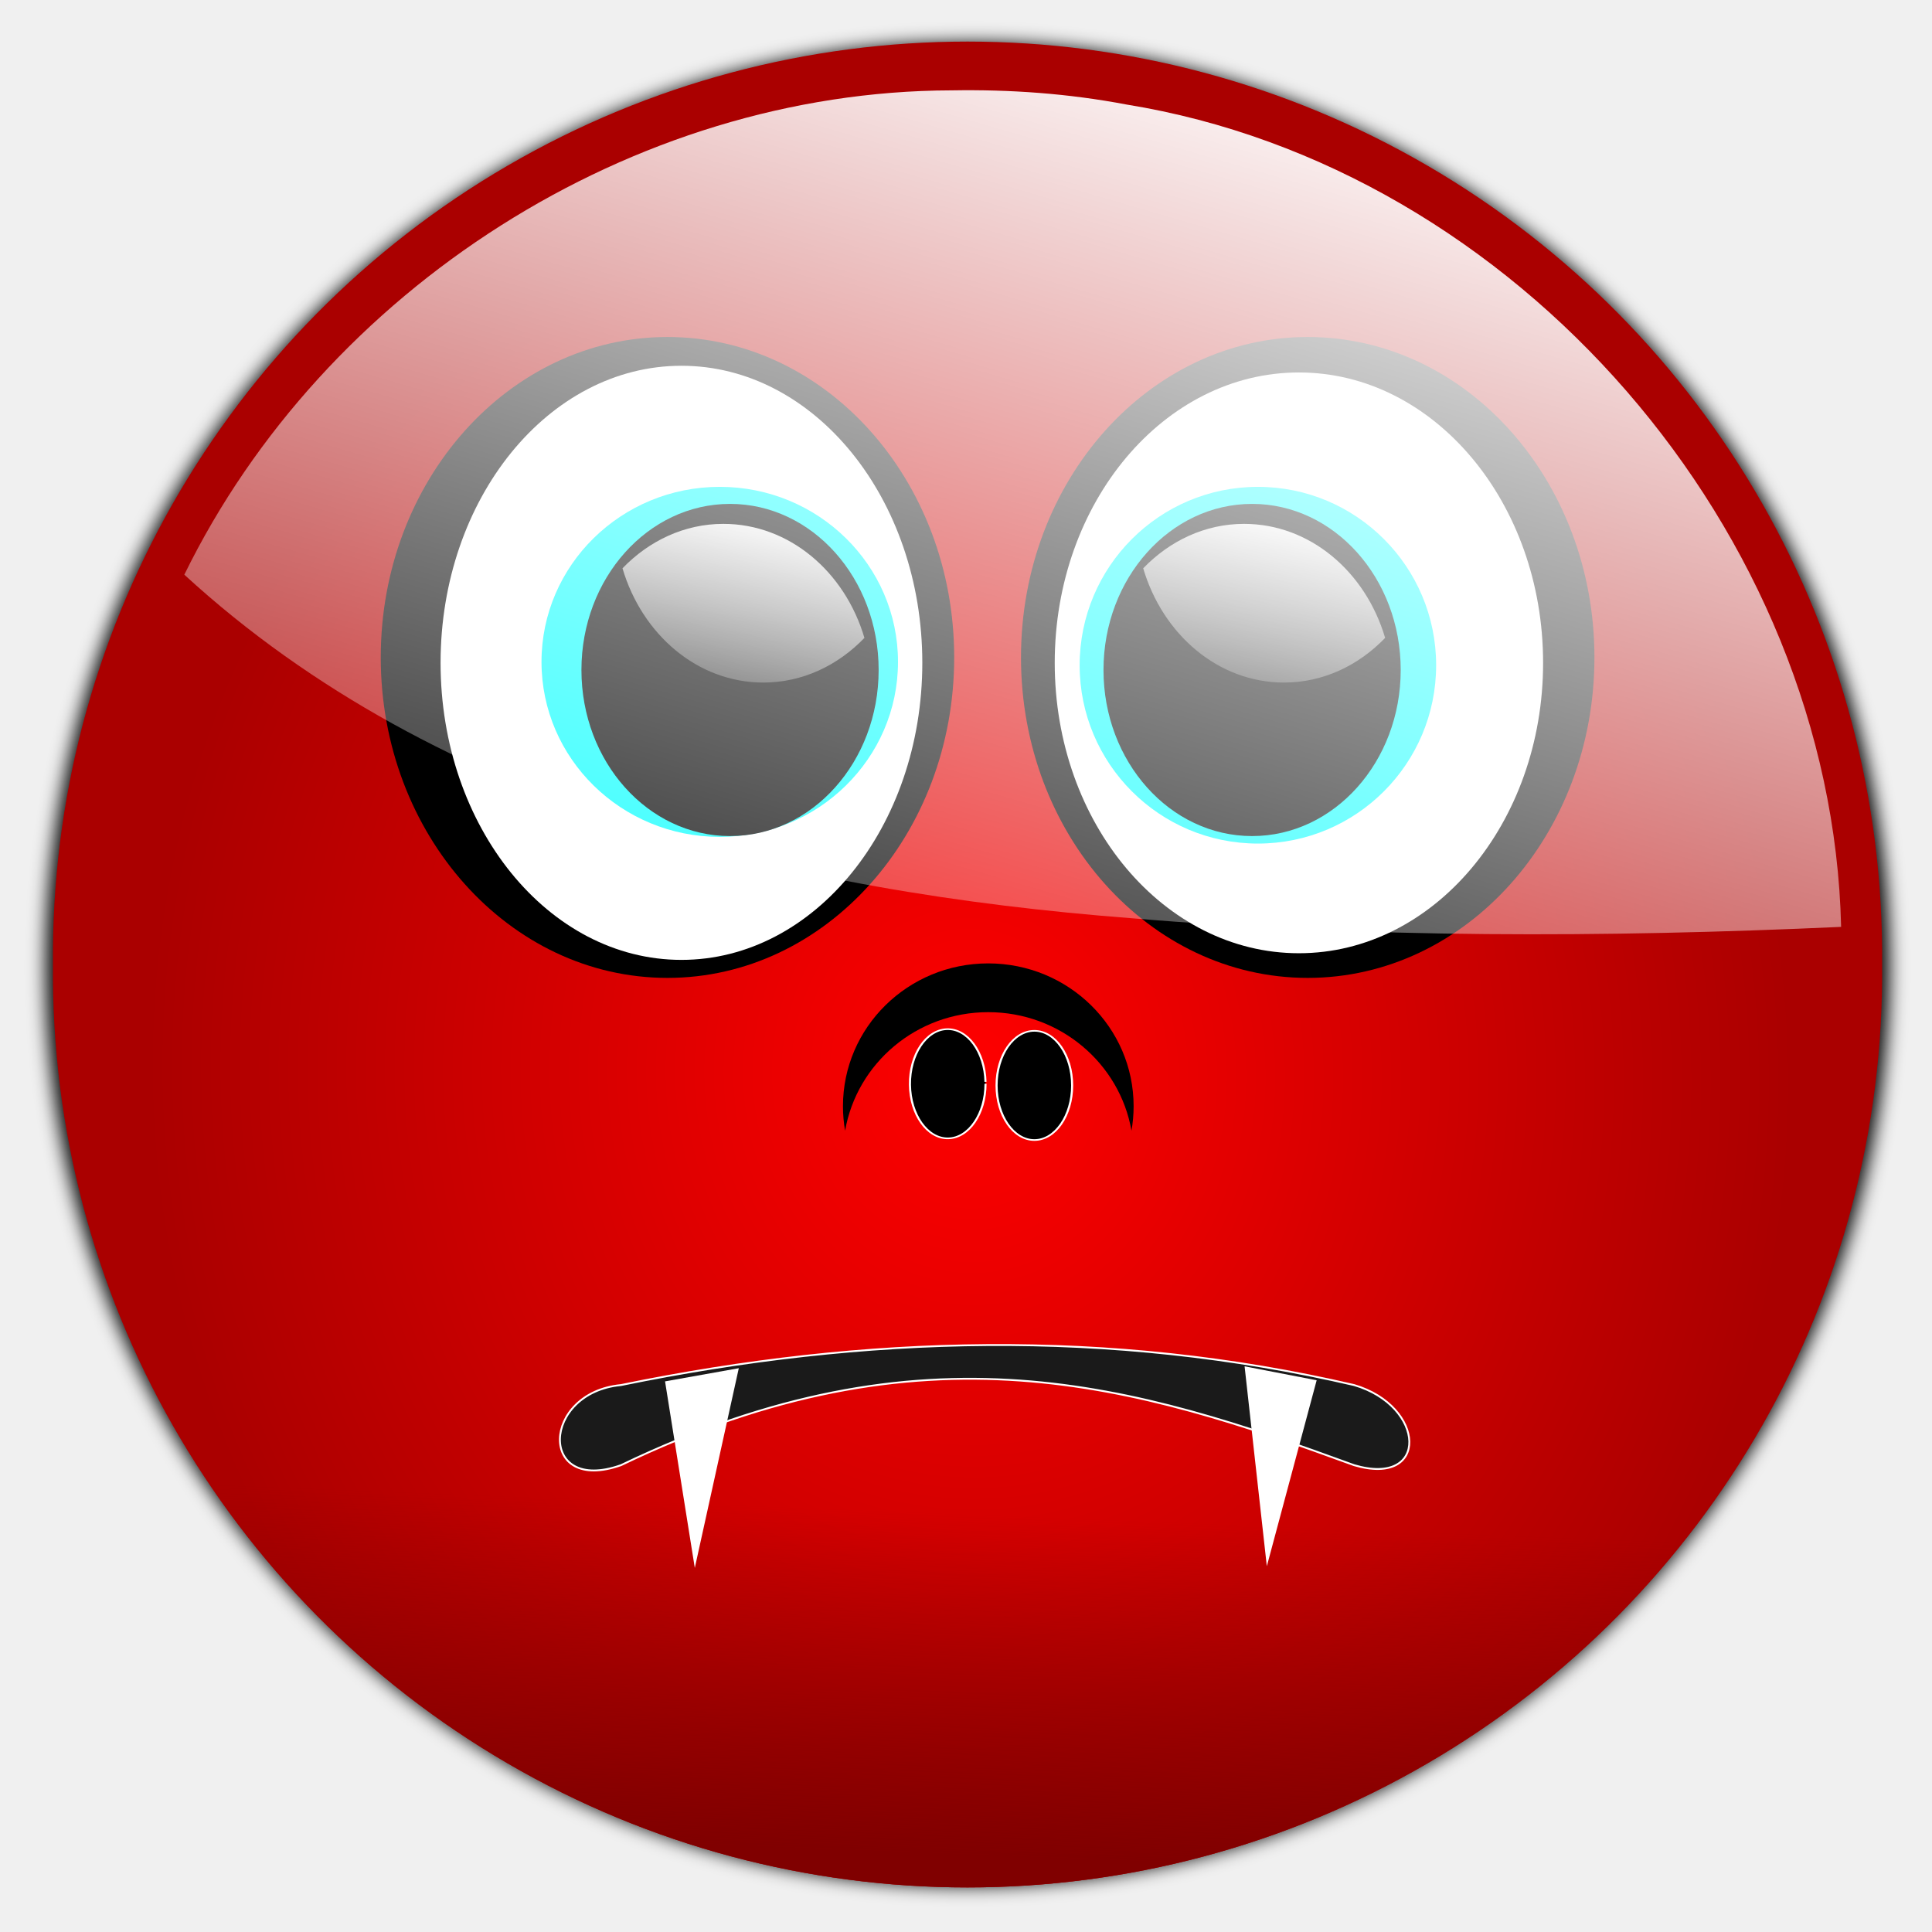
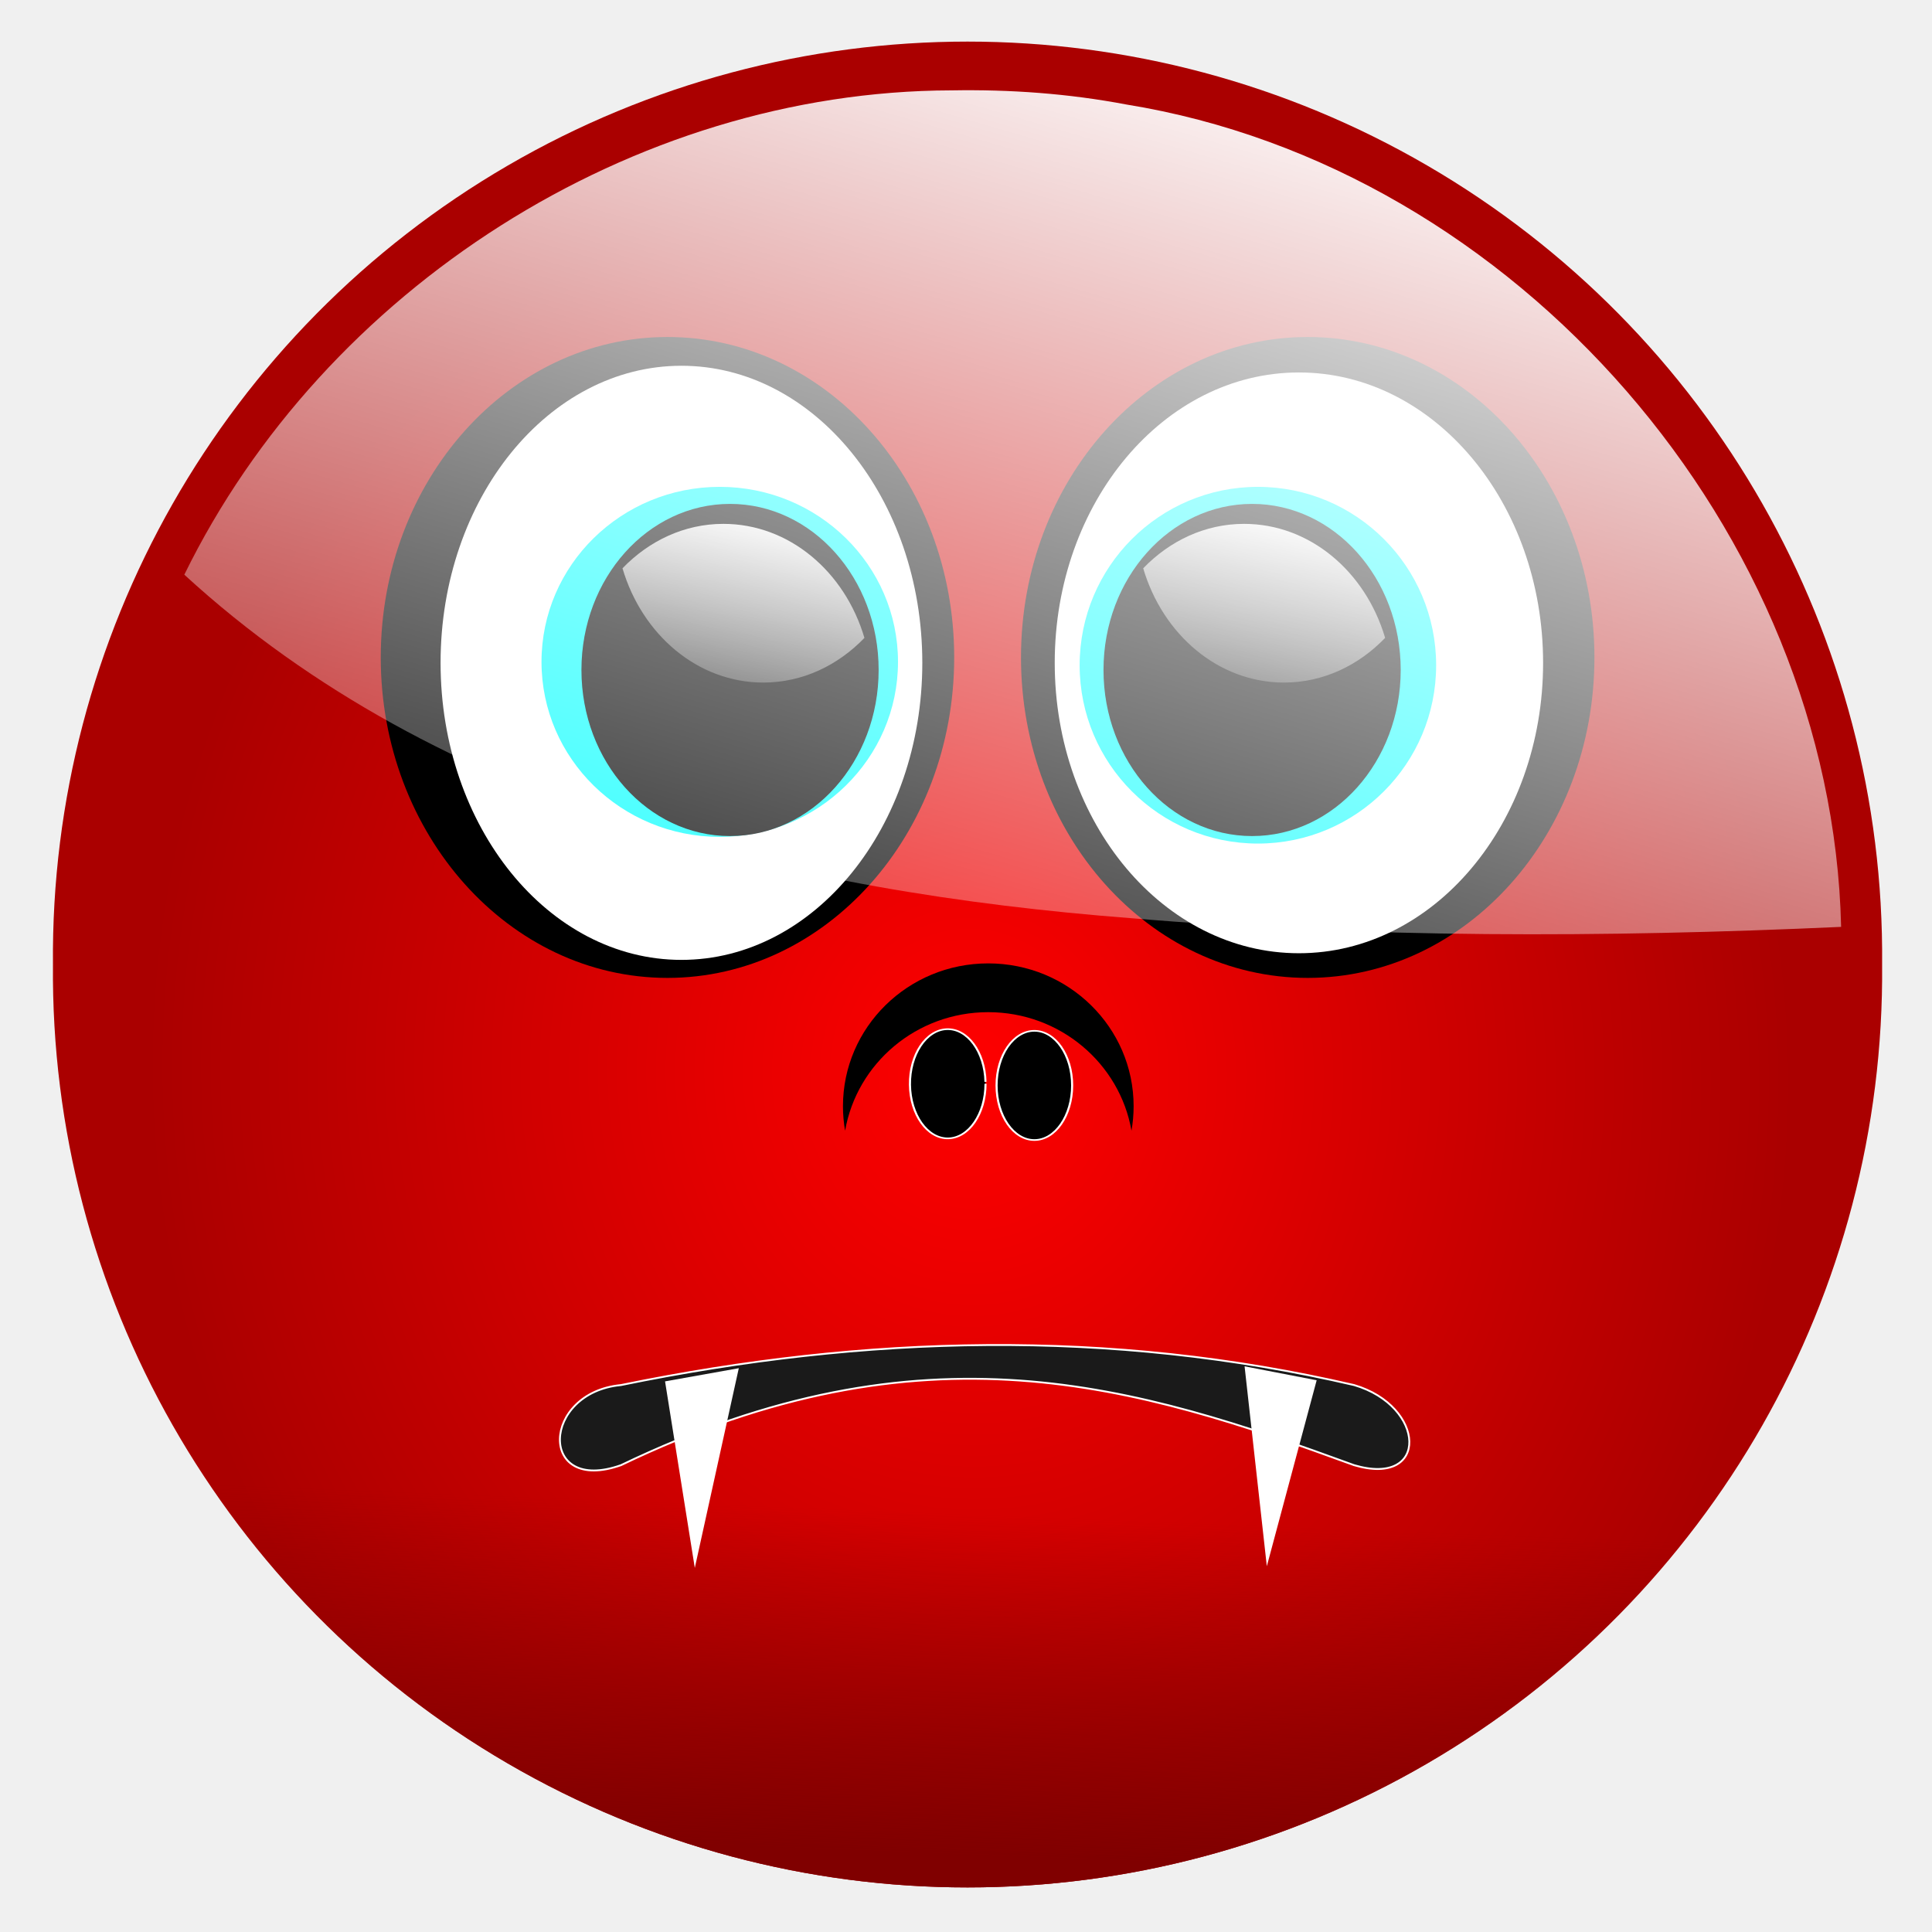
<svg xmlns="http://www.w3.org/2000/svg" xmlns:xlink="http://www.w3.org/1999/xlink" viewBox="0 0 1043.427 1043.306">
  <defs>
-     <filter id="g">
-       <feGaussianBlur stdDeviation="1.225" />
-     </filter>
    <linearGradient id="f" x1="263.54" x2="265.32" y1="309.65" y2="264.4" gradientUnits="userSpaceOnUse">
      <stop stop-color="#800000" offset="0" />
      <stop stop-color="#800000" stop-opacity="0" offset="1" />
    </linearGradient>
    <linearGradient id="a">
      <stop stop-color="#fff" offset="0" />
      <stop stop-color="#fff" stop-opacity="0" offset="1" />
    </linearGradient>
    <linearGradient id="d" x1="84.247" x2="78.035" y1="-258.07" y2="-227.01" gradientUnits="userSpaceOnUse" xlink:href="#a" />
    <linearGradient id="e" x1="153.46" x2="147.25" y1="-258.07" y2="-227.01" gradientUnits="userSpaceOnUse" xlink:href="#a" />
    <linearGradient id="c" x1="141.82" x2="91.65" y1="-323.66" y2="-151.64" gradientUnits="userSpaceOnUse" xlink:href="#a" />
    <radialGradient id="b" cx="249.73" cy="205.3" r="121.57" gradientTransform="matrix(.89808 -.04129 .04593 .99894 16.023 10.528)" gradientUnits="userSpaceOnUse">
      <stop stop-color="#f00" offset="0" />
      <stop stop-color="#f00" stop-opacity="0" offset="1" />
    </radialGradient>
  </defs>
  <g transform="matrix(4.0632 0 0 4.0632 90.077 1327.9)">
-     <path d="m103.31-321.02c-38.076 0.606-75.07 20.576-96.844 51.625-21.559 30.014-28.082 70.106-17.537 105.53 10.821 36.902 39.987 67.961 76.384 80.639 34.673 12.453 74.982 8.266 106.06-11.54 31.076-19.318 52.756-53.151 56.714-89.659 3.942-33.372-6.445-68.13-28.381-93.557-23.511-27.839-59.856-44.266-96.401-43.037z" filter="url(#g)" />
    <path transform="translate(-142.91 -389.36)" d="m370.91 190.75a121.57 121.57 0 1 1 -243.13 0 121.57 121.57 0 1 1 243.13 0z" fill="#a00" />
    <path transform="translate(-142.91 -389.36)" d="m370.91 190.75a121.57 121.57 0 1 1 -243.13 0 121.57 121.57 0 1 1 243.13 0z" fill="url(#b)" />
    <path transform="translate(-142.91 -389.36)" d="m370.91 190.75a121.57 121.57 0 1 1 -243.13 0 121.57 121.57 0 1 1 243.13 0z" fill="url(#f)" />
    <g transform="matrix(.7738 0 0 .60878 -108.99 -426.32)">
      <path d="m281.95 373.8c-13.787 0-24.95 13.958-24.95 31.186 0 1.817 0.129 3.611 0.367 5.343 2.019-14.696 12.247-25.881 24.583-25.881s22.592 11.185 24.611 25.881c0.239-1.732 0.367-3.526 0.367-5.343 0-17.228-11.192-31.186-24.979-31.186z" />
      <path transform="translate(5.1981 -6.6389)" d="m276.29 406.72a6.491 11.922 0 1 1 -4e-3 -0.419" stroke="#fff" stroke-width=".359" />
      <path transform="translate(20.078 -6.2745)" d="m276.29 406.72a6.491 11.922 0 1 1 -12.982 0 6.491 11.922 0 1 1 12.982 0z" stroke="#fff" stroke-width=".359" />
    </g>
    <path transform="matrix(1.2632 0 0 1.2632 -195.74 -429.94)" d="m237.81 150.82a30.17 33.719 0 1 1 -60.34 0 30.17 33.719 0 1 1 60.34 0z" />
    <path transform="matrix(1.2632 0 0 1.2632 -110.64 -429.94)" d="m237.81 150.82a30.17 33.719 0 1 1 -60.34 0 30.17 33.719 0 1 1 60.34 0z" />
    <path transform="matrix(1.0612 0 0 1.171 -151.94 -415.32)" d="m237.81 150.82a30.17 33.719 0 1 1 -60.34 0 30.17 33.719 0 1 1 60.34 0z" fill="#fff" />
    <path transform="matrix(-1.0758 0 0 1.1447 373.86 -411.35)" d="m237.81 150.82a30.17 33.719 0 1 1 -60.34 0 30.17 33.719 0 1 1 60.34 0z" fill="#fff" />
    <path transform="matrix(.7853 0 0 .70307 -18.031 -344.43)" d="m237.81 150.82a30.17 33.719 0 1 1 -60.34 0 30.17 33.719 0 1 1 60.34 0z" fill="#0ff" />
    <path transform="matrix(.7853 0 0 .68991 -89.56 -342.89)" d="m237.81 150.82a30.17 33.719 0 1 1 -60.34 0 30.17 33.719 0 1 1 60.34 0z" fill="#0ff" />
    <path transform="matrix(.6547 0 0 .6547 -61.075 -336.5)" d="m237.81 150.82a30.17 33.719 0 1 1 -60.34 0 30.17 33.719 0 1 1 60.34 0z" />
    <path transform="matrix(.6547 0 0 .6547 8.3171 -336.5)" d="m237.81 150.82a30.17 33.719 0 1 1 -60.34 0 30.17 33.719 0 1 1 60.34 0z" />
    <path d="m73.978-257.18c-5.185 0-9.882 2.254-13.406 5.906 2.597 8.803 9.972 15.188 18.719 15.188 5.197 0 9.911-2.27 13.438-5.938-2.597-8.804-10.003-15.156-18.75-15.156z" fill="url(#d)" />
    <path d="m143.19-257.18c-5.185 0-9.882 2.254-13.406 5.906 2.597 8.803 9.972 15.188 18.719 15.188 5.197 0 9.911-2.27 13.438-5.938-2.597-8.804-10.003-15.156-18.75-15.156z" fill="url(#e)" />
    <path d="m60.369-142.71c32.482-6.656 64.964-7.53 97.447 0 9.545 2.792 10.031 13.608 0 10.648-28.956-10.586-57.075-19.418-97.447 0-11.038 3.905-10.598-9.646 0-10.648z" fill="#1a1a1a" stroke="#fff" stroke-width=".246" />
    <path d="m66.229-143.2 3.954 24.795 5.848-26.547z" fill="#fff" />
    <path d="m143.26-145.2 2.956 26.57 6.624-24.717z" fill="#fff" />
    <path d="m104.27-314.8c-42.382 0.111-83.325 26.363-101.94 64.375 33.977 31.188 81.03 42.205 125.84 45.659 31.383 2.652 62.937 2.59 94.381 1.154-1.232-52.527-43.134-100.92-95.014-109.31-7.664-1.456-15.444-2.016-23.267-1.877z" fill="url(#c)" />
  </g>
</svg>
